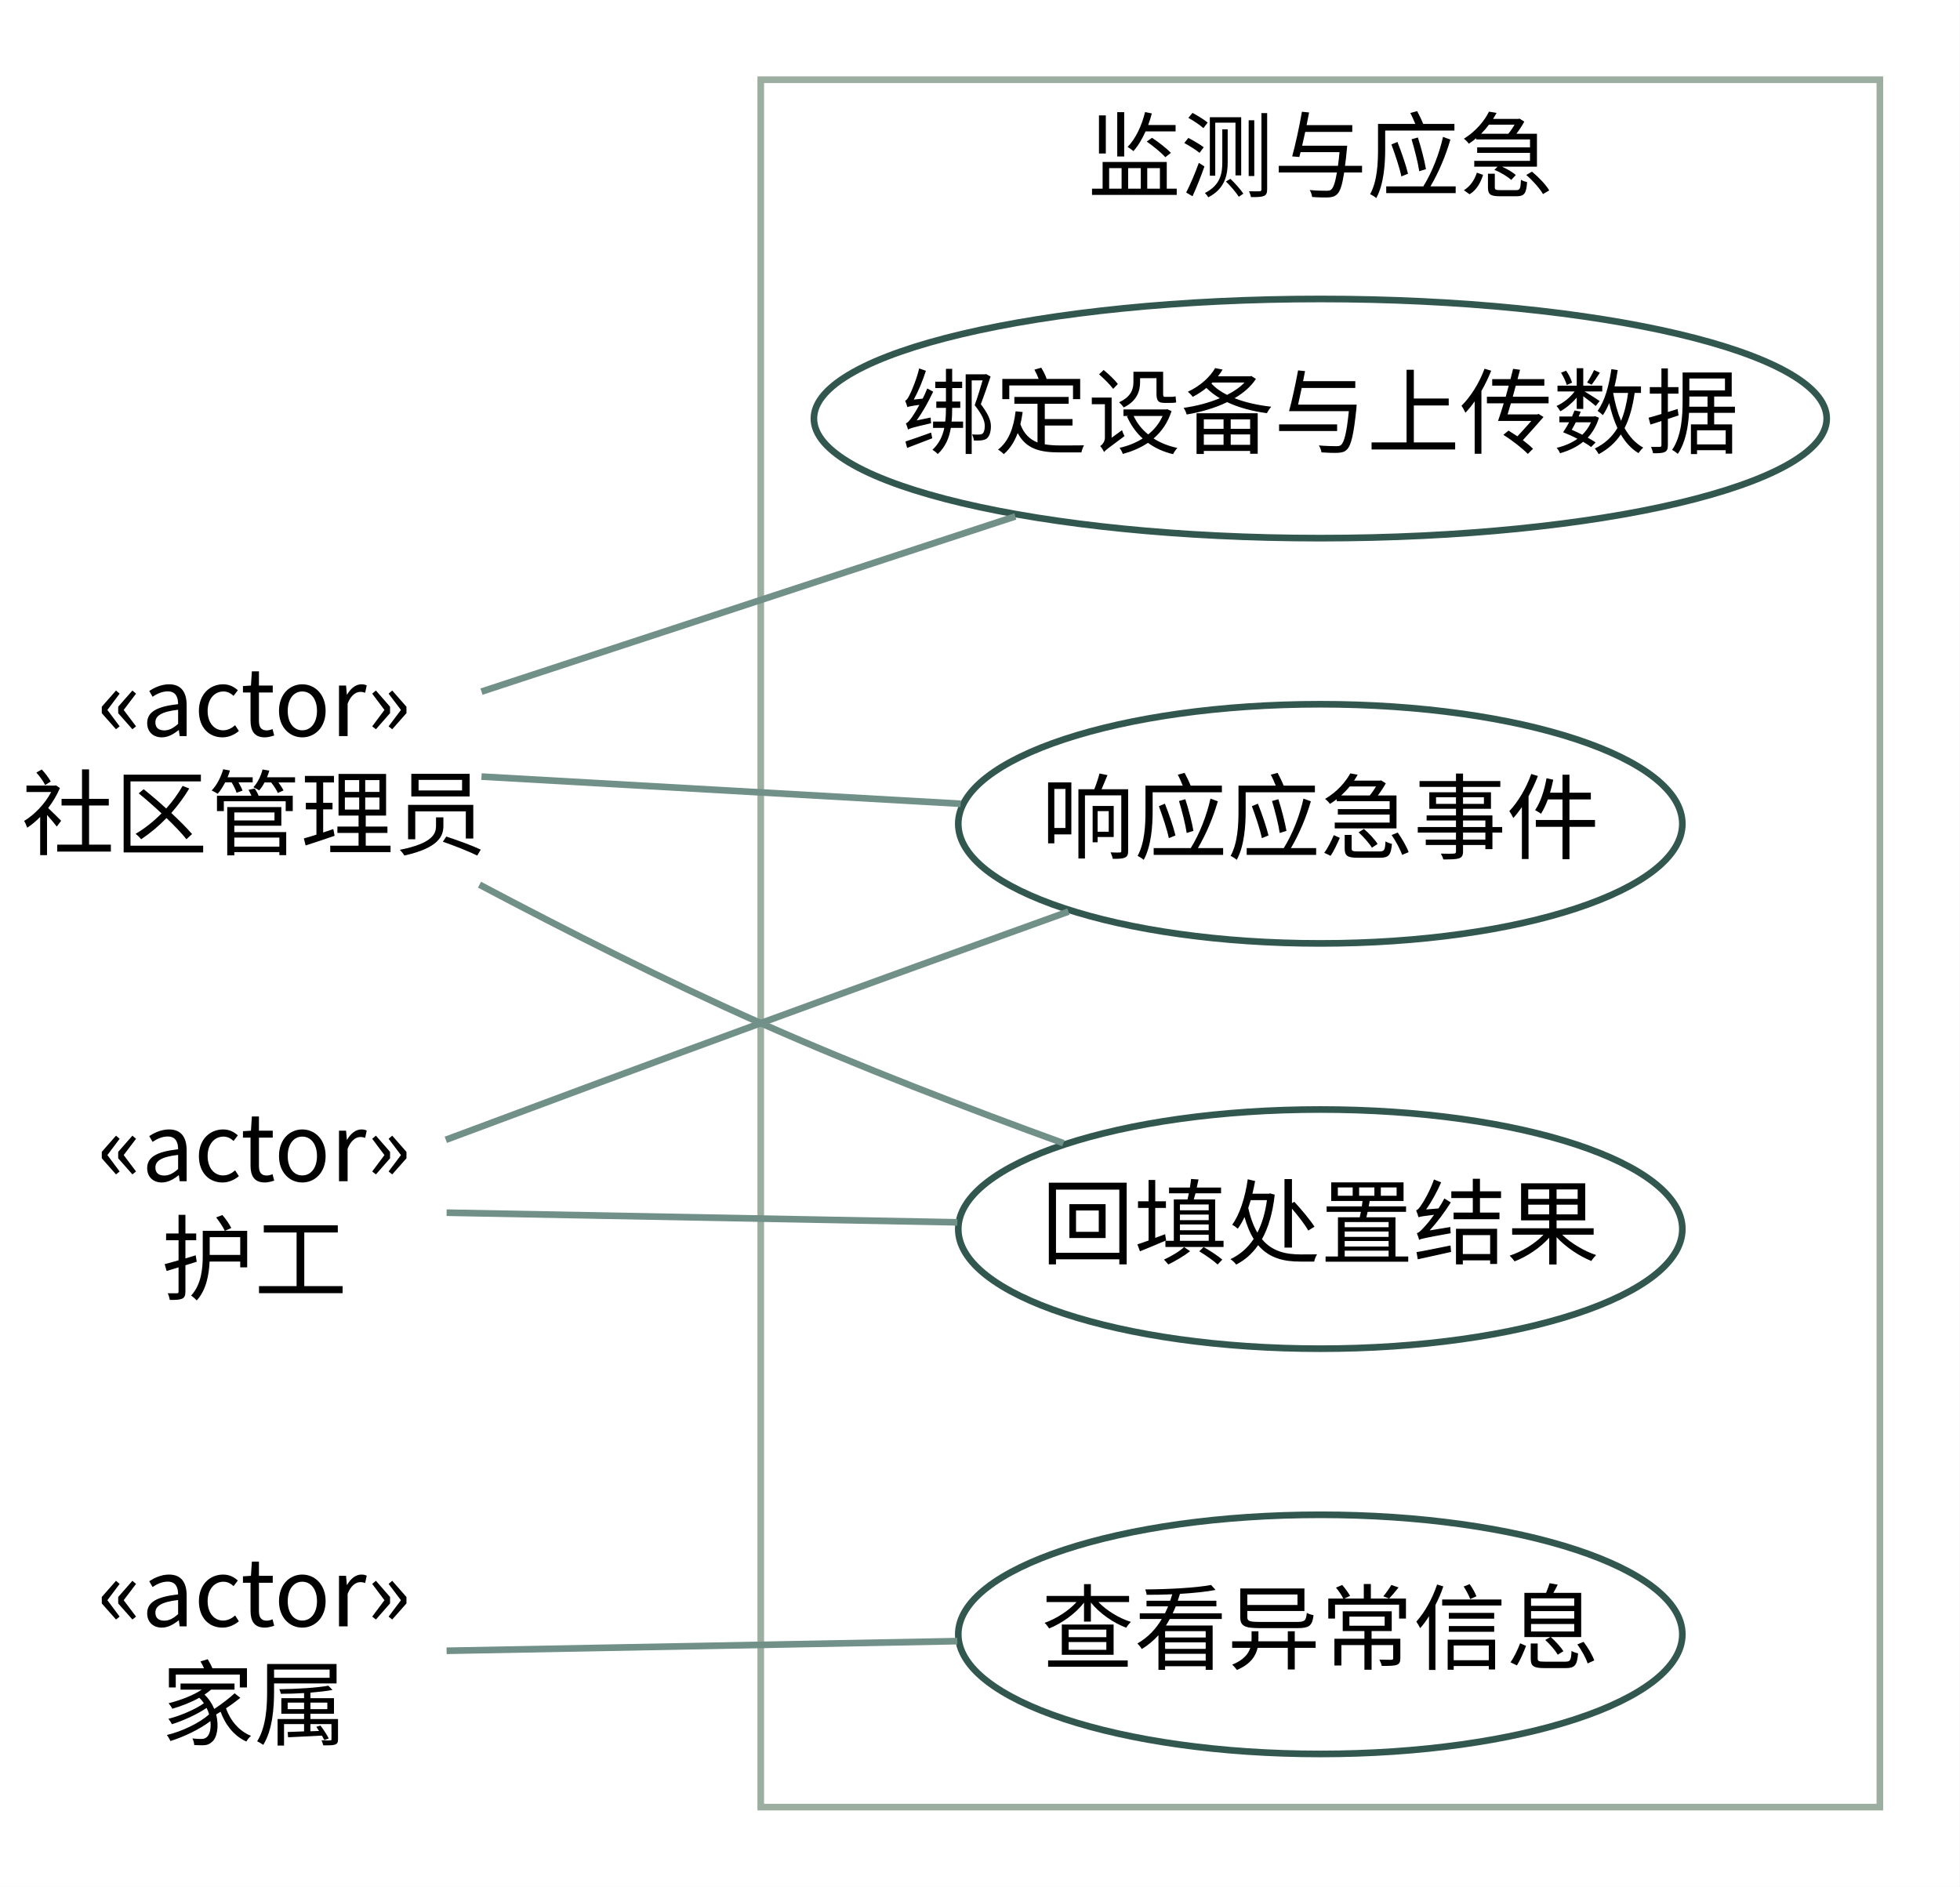
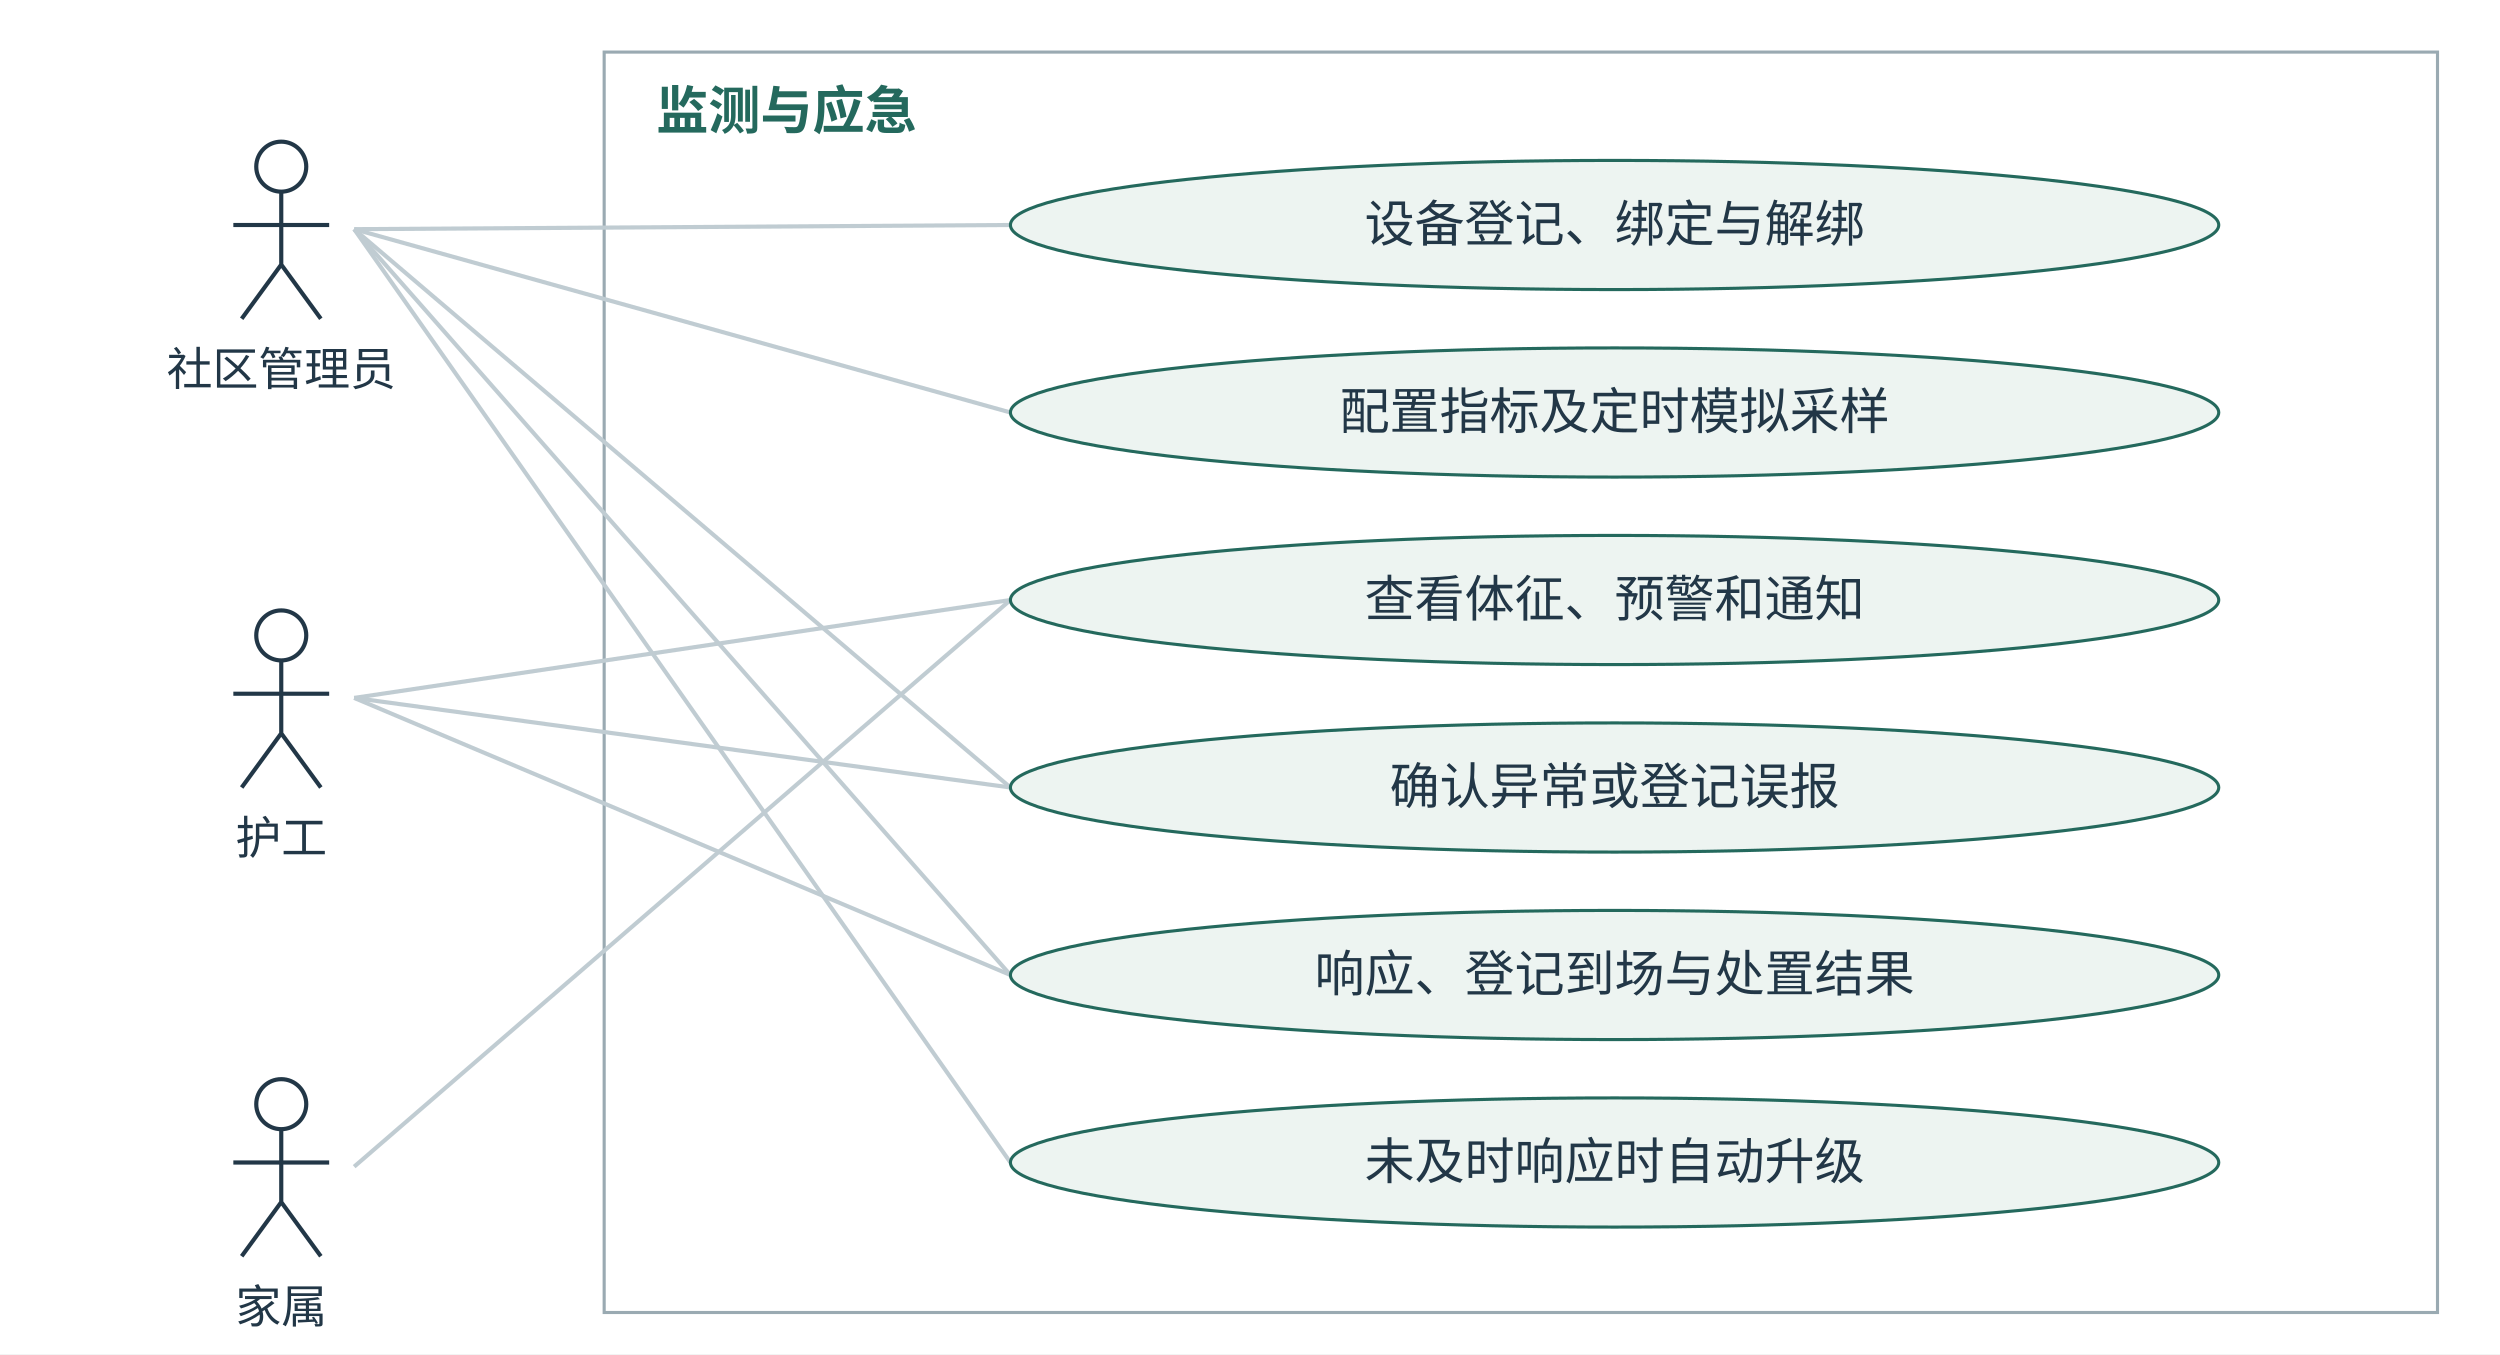
- <svg xmlns="http://www.w3.org/2000/svg" width="295pt" height="284pt" viewBox="0.00 0.00 295.00 284.00">
-   <g id="graph0" class="graph" transform="scale(1 1) rotate(0) translate(4 280)">
-     <polygon fill="white" stroke="none" points="-4,4 -4,-280 290.94,-280 290.94,4 -4,4" />
-     <g id="clust1" class="cluster">
-       <polygon fill="white" stroke="#9cae9f" points="110.5,-8 110.5,-268 278.94,-268 278.94,-8 110.5,-8" />
-       <text xml:space="preserve" text-anchor="middle" x="194.72" y="-251.4" font-family="Times,serif" font-size="14.00">监测与应急</text>
-     </g>
-     <g id="node1" class="node">
-       <text xml:space="preserve" text-anchor="middle" x="34.25" y="-169.2" font-family="Noto Sans CJK SC" font-size="14.00">«actor»</text>
-       <text xml:space="preserve" text-anchor="middle" x="34.25" y="-152.4" font-family="Noto Sans CJK SC" font-size="14.00">社区管理员</text>
-     </g>
-     <g id="node4" class="node">
-       <ellipse fill="none" stroke="#31574e" cx="194.72" cy="-217" rx="76.22" ry="18" />
-       <text xml:space="preserve" text-anchor="middle" x="194.72" y="-212.8" font-family="Noto Sans CJK SC" font-size="14.00">绑定设备与上传数据</text>
-     </g>
-     <g id="edge1" class="edge">
-       <path fill="none" stroke="#719087" d="M68.47,-175.9C91.8,-183.55 123.26,-193.88 148.82,-202.27" />
-     </g>
-     <g id="node6" class="node">
-       <ellipse fill="none" stroke="#31574e" cx="194.72" cy="-156" rx="54.49" ry="18" />
-       <text xml:space="preserve" text-anchor="middle" x="194.72" y="-151.8" font-family="Noto Sans CJK SC" font-size="14.00">响应应急事件</text>
-     </g>
-     <g id="edge2" class="edge">
-       <path fill="none" stroke="#719087" d="M68.47,-163.11C89.35,-161.93 116.74,-160.37 140.59,-159.02" />
-     </g>
-     <g id="node7" class="node">
-       <ellipse fill="none" stroke="#31574e" cx="194.72" cy="-95" rx="54.49" ry="18" />
-       <text xml:space="preserve" text-anchor="middle" x="194.72" y="-90.8" font-family="Noto Sans CJK SC" font-size="14.00">回填处置结果</text>
-     </g>
-     <g id="edge3" class="edge">
-       <path fill="none" stroke="#719087" d="M68.17,-146.84C81.18,-139.95 96.38,-132.26 110.5,-126 125.16,-119.5 141.64,-113.17 156.05,-107.93" />
-     </g>
-     <g id="node2" class="node">
-       <text xml:space="preserve" text-anchor="middle" x="34.25" y="-102.2" font-family="Noto Sans CJK SC" font-size="14.00">«actor»</text>
-       <text xml:space="preserve" text-anchor="middle" x="34.25" y="-85.4" font-family="Noto Sans CJK SC" font-size="14.00">护工</text>
-     </g>
-     <g id="edge4" class="edge">
-       <path fill="none" stroke="#719087" d="M63.1,-108.44C77.28,-113.74 94.79,-120.25 110.5,-126 125.64,-131.55 142.36,-137.59 156.82,-142.79" />
-     </g>
-     <g id="edge5" class="edge">
-       <path fill="none" stroke="#719087" d="M63.22,-97.47C84.45,-97.07 114.3,-96.5 140.09,-96.02" />
-     </g>
-     <g id="node3" class="node">
-       <text xml:space="preserve" text-anchor="middle" x="34.25" y="-35.2" font-family="Noto Sans CJK SC" font-size="14.00">«actor»</text>
-       <text xml:space="preserve" text-anchor="middle" x="34.25" y="-18.4" font-family="Noto Sans CJK SC" font-size="14.00">家属</text>
-     </g>
-     <g id="node5" class="node">
-       <ellipse fill="none" stroke="#31574e" cx="194.72" cy="-34" rx="54.49" ry="18" />
-       <text xml:space="preserve" text-anchor="middle" x="194.72" y="-29.8" font-family="Noto Sans CJK SC" font-size="14.00">查看异常信息</text>
-     </g>
-     <g id="edge6" class="edge">
-       <path fill="none" stroke="#719087" d="M63.22,-31.53C84.45,-31.93 114.3,-32.5 140.09,-32.98" />
-     </g>
-   </g>
+ <svg xmlns="http://www.w3.org/2000/svg" width="1200" height="650" viewBox="0 0 1200 650">
+   <defs>
+     <marker id="arrow" markerWidth="10" markerHeight="10" refX="8" refY="5" orient="auto">
+       <path d="M1,1 L8,5 L1,9" fill="none" stroke="#6B7B87" stroke-width="1.4" />
+     </marker>
+   </defs>
+   <rect width="1200" height="650" fill="white" />
+   <rect x="290" y="25" width="880" height="605" rx="0" fill="white" stroke="#9AAAB2" stroke-width="1.5" />
+   <text x="315" y="62.0" font-family="Noto Sans CJK SC,Microsoft YaHei,sans-serif" font-size="25" font-weight="600" text-anchor="start" fill="#24695D">监测与应急</text>
+   <path d="M170,110.0 L485,108" fill="none" stroke="#C0CCD2" stroke-width="2" />
+   <path d="M170,110.0 L485,198" fill="none" stroke="#C0CCD2" stroke-width="2" />
+   <path d="M170,110.0 L485,378" fill="none" stroke="#C0CCD2" stroke-width="2" />
+   <path d="M170,110.0 L485,468" fill="none" stroke="#C0CCD2" stroke-width="2" />
+   <path d="M170,335.0 L485,288" fill="none" stroke="#C0CCD2" stroke-width="2" />
+   <path d="M170,335.0 L485,378" fill="none" stroke="#C0CCD2" stroke-width="2" />
+   <path d="M170,335.0 L485,468" fill="none" stroke="#C0CCD2" stroke-width="2" />
+   <path d="M170,560.0 L485,288" fill="none" stroke="#C0CCD2" stroke-width="2" />
+   <path d="M170,110.0 L485,558" fill="none" stroke="#C0CCD2" stroke-width="2" />
+   <circle cx="135" cy="80.0" r="12" fill="white" stroke="#223747" stroke-width="2" />
+   <path d="M135,92.0 v35 M112,108.0 h46 M135,127.0 l-19,26 M135,127.0 l19,26" fill="none" stroke="#223747" stroke-width="2" />
+   <text x="135" y="185.0" font-family="Noto Sans CJK SC,Microsoft YaHei,sans-serif" font-size="22" font-weight="400" text-anchor="middle" fill="#223747">社区管理员</text>
+   <circle cx="135" cy="305.0" r="12" fill="white" stroke="#223747" stroke-width="2" />
+   <path d="M135,317.0 v35 M112,333.0 h46 M135,352.0 l-19,26 M135,352.0 l19,26" fill="none" stroke="#223747" stroke-width="2" />
+   <text x="135" y="410.0" font-family="Noto Sans CJK SC,Microsoft YaHei,sans-serif" font-size="22" font-weight="400" text-anchor="middle" fill="#223747">护工</text>
+   <circle cx="135" cy="530.0" r="12" fill="white" stroke="#223747" stroke-width="2" />
+   <path d="M135,542.0 v35 M112,558.0 h46 M135,577.0 l-19,26 M135,577.0 l19,26" fill="none" stroke="#223747" stroke-width="2" />
+   <text x="135" y="635.0" font-family="Noto Sans CJK SC,Microsoft YaHei,sans-serif" font-size="22" font-weight="400" text-anchor="middle" fill="#223747">家属</text>
+   <ellipse cx="775" cy="108" rx="290" ry="31" fill="#EDF4F1" stroke="#24695D" stroke-width="1.5" />
+   <text x="775" y="116.0" font-family="Noto Sans CJK SC,Microsoft YaHei,sans-serif" font-size="24" font-weight="400" text-anchor="middle" fill="#223747">设备登记、绑定与解绑</text>
+   <ellipse cx="775" cy="198" rx="290" ry="31" fill="#EDF4F1" stroke="#24695D" stroke-width="1.5" />
+   <text x="775" y="206.0" font-family="Noto Sans CJK SC,Microsoft YaHei,sans-serif" font-size="24" font-weight="400" text-anchor="middle" fill="#223747">配置指标及定时模拟采样</text>
+   <ellipse cx="775" cy="288" rx="290" ry="31" fill="#EDF4F1" stroke="#24695D" stroke-width="1.5" />
+   <text x="775" y="296.0" font-family="Noto Sans CJK SC,Microsoft YaHei,sans-serif" font-size="24" font-weight="400" text-anchor="middle" fill="#223747">查看体征、预警和通知</text>
+   <ellipse cx="775" cy="378" rx="290" ry="31" fill="#EDF4F1" stroke="#24695D" stroke-width="1.5" />
+   <text x="775" y="386.0" font-family="Noto Sans CJK SC,Microsoft YaHei,sans-serif" font-size="24" font-weight="400" text-anchor="middle" fill="#223747">确认异常或登记误报</text>
+   <ellipse cx="775" cy="468" rx="290" ry="31" fill="#EDF4F1" stroke="#24695D" stroke-width="1.5" />
+   <text x="775" y="476.0" font-family="Noto Sans CJK SC,Microsoft YaHei,sans-serif" font-size="24" font-weight="400" text-anchor="middle" fill="#223747">响应、登记到场与处置结果</text>
+   <ellipse cx="775" cy="558" rx="290" ry="31" fill="#EDF4F1" stroke="#24695D" stroke-width="1.5" />
+   <text x="775" y="566.0" font-family="Noto Sans CJK SC,Microsoft YaHei,sans-serif" font-size="24" font-weight="400" text-anchor="middle" fill="#223747">未及时响应时自动升级</text>
</svg>
